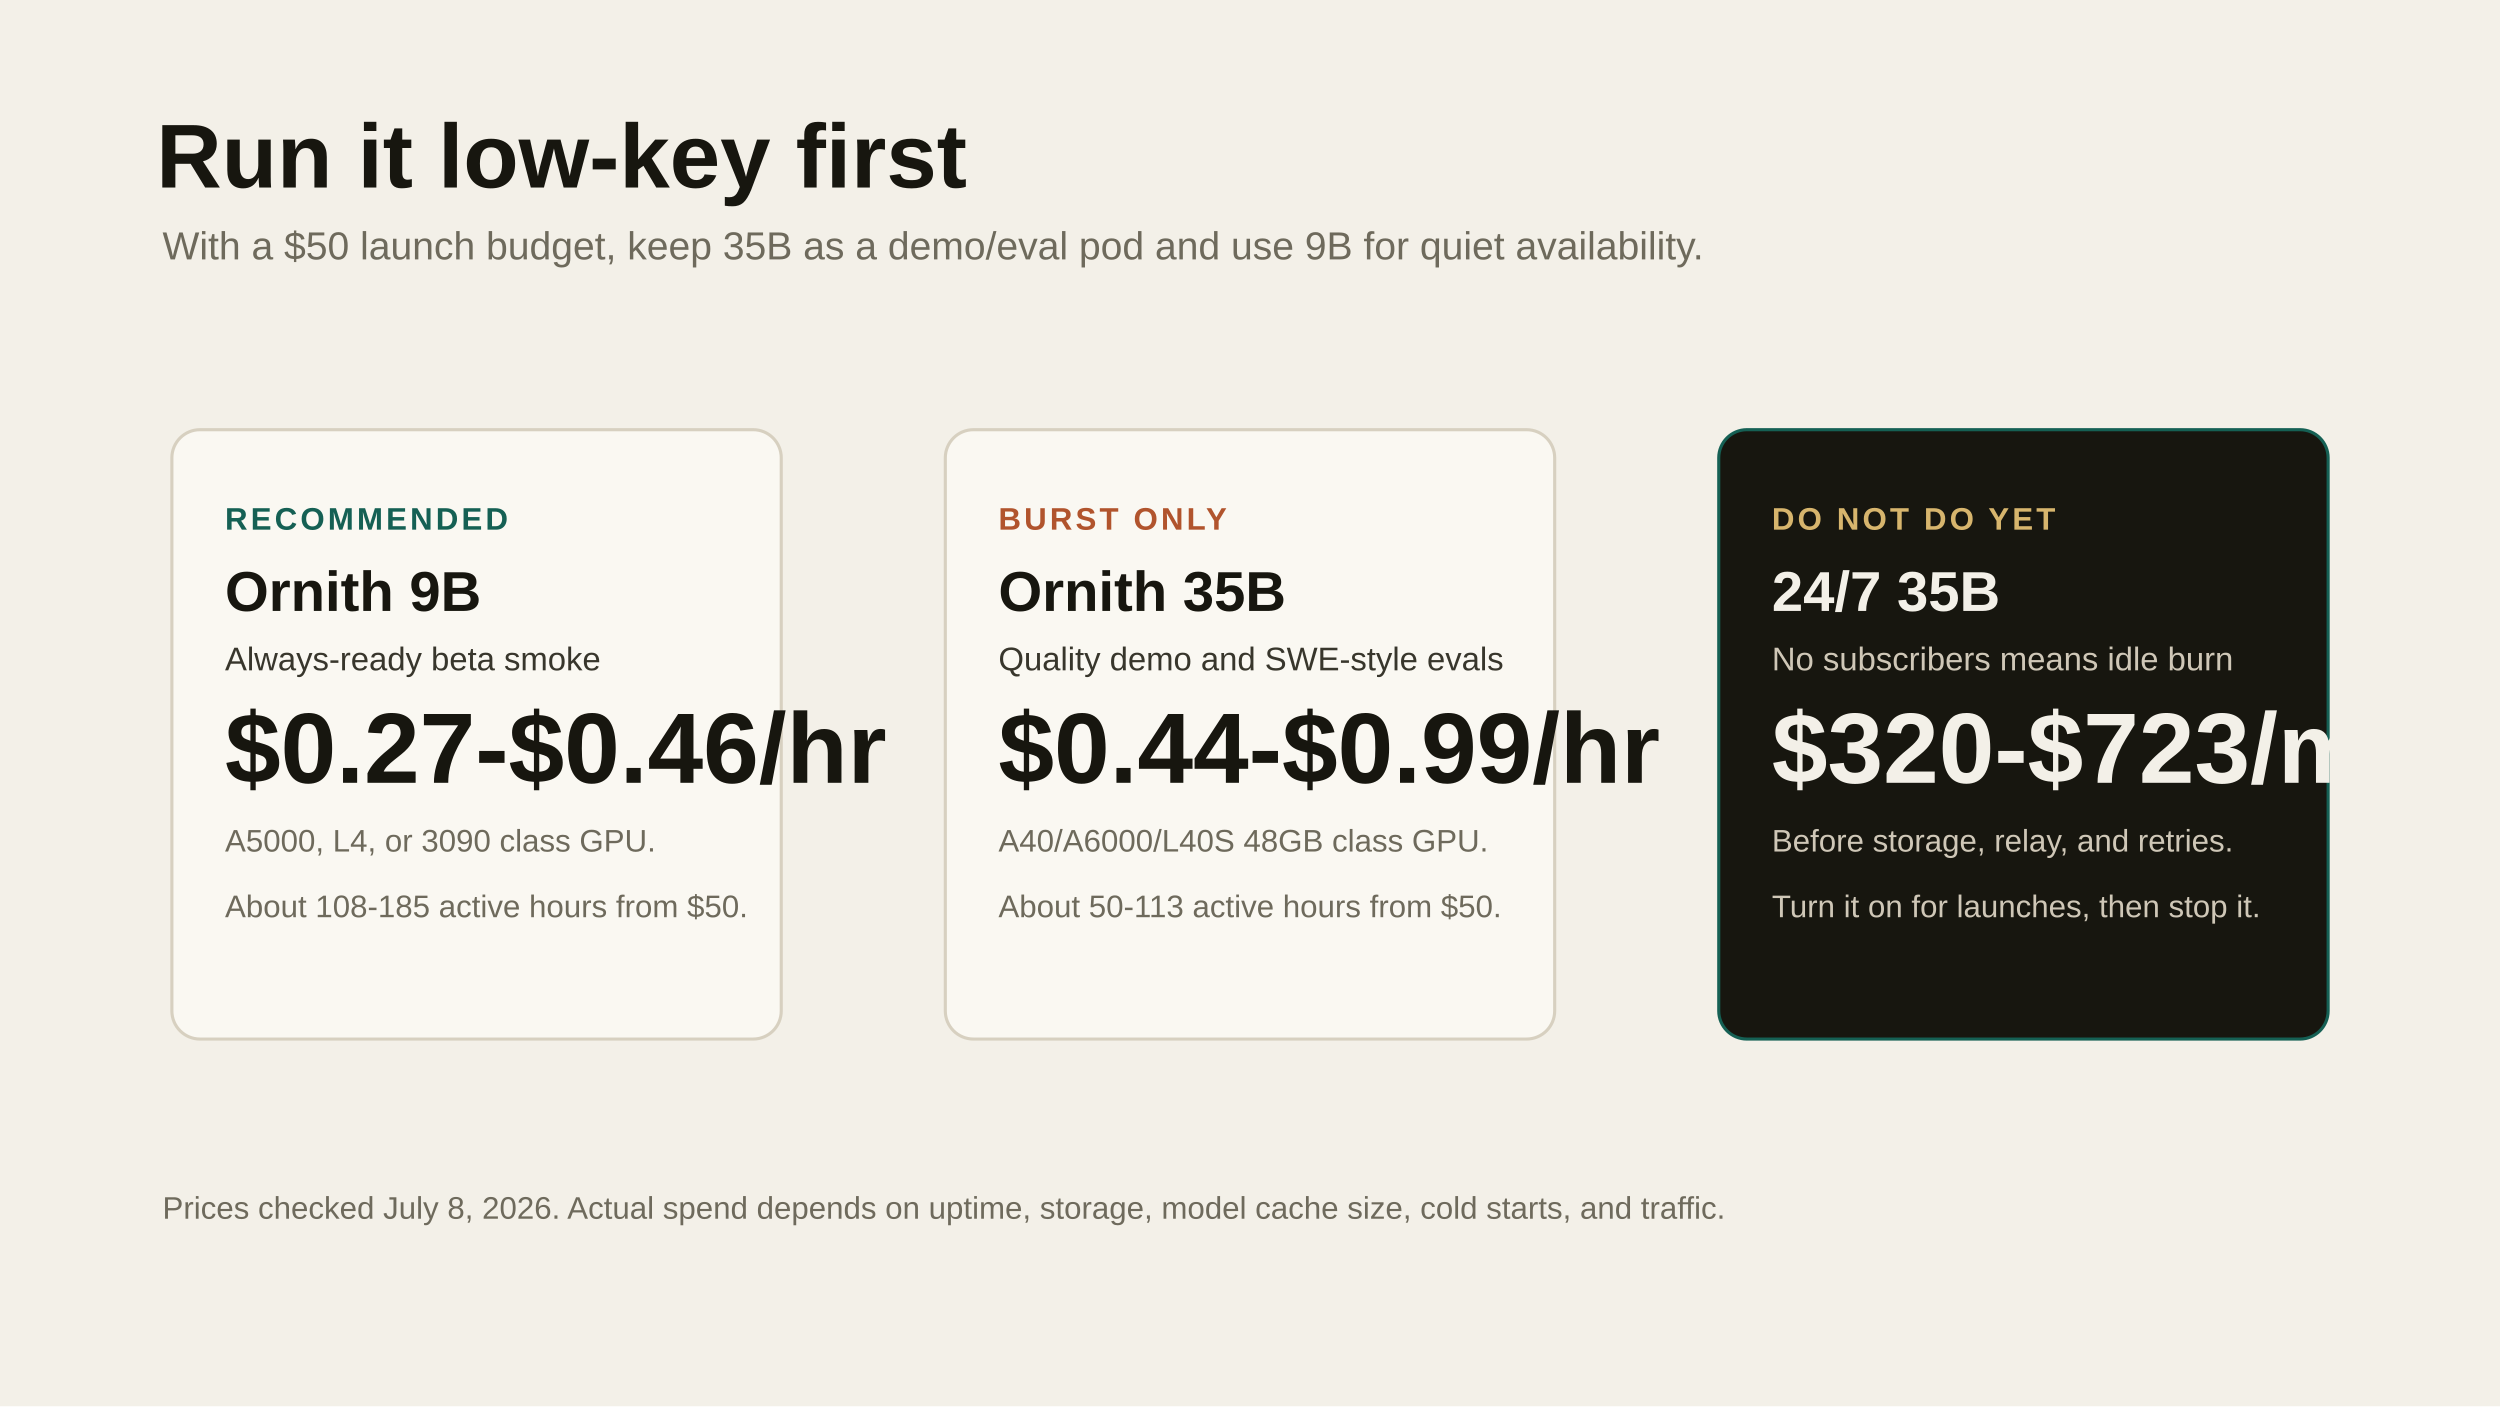
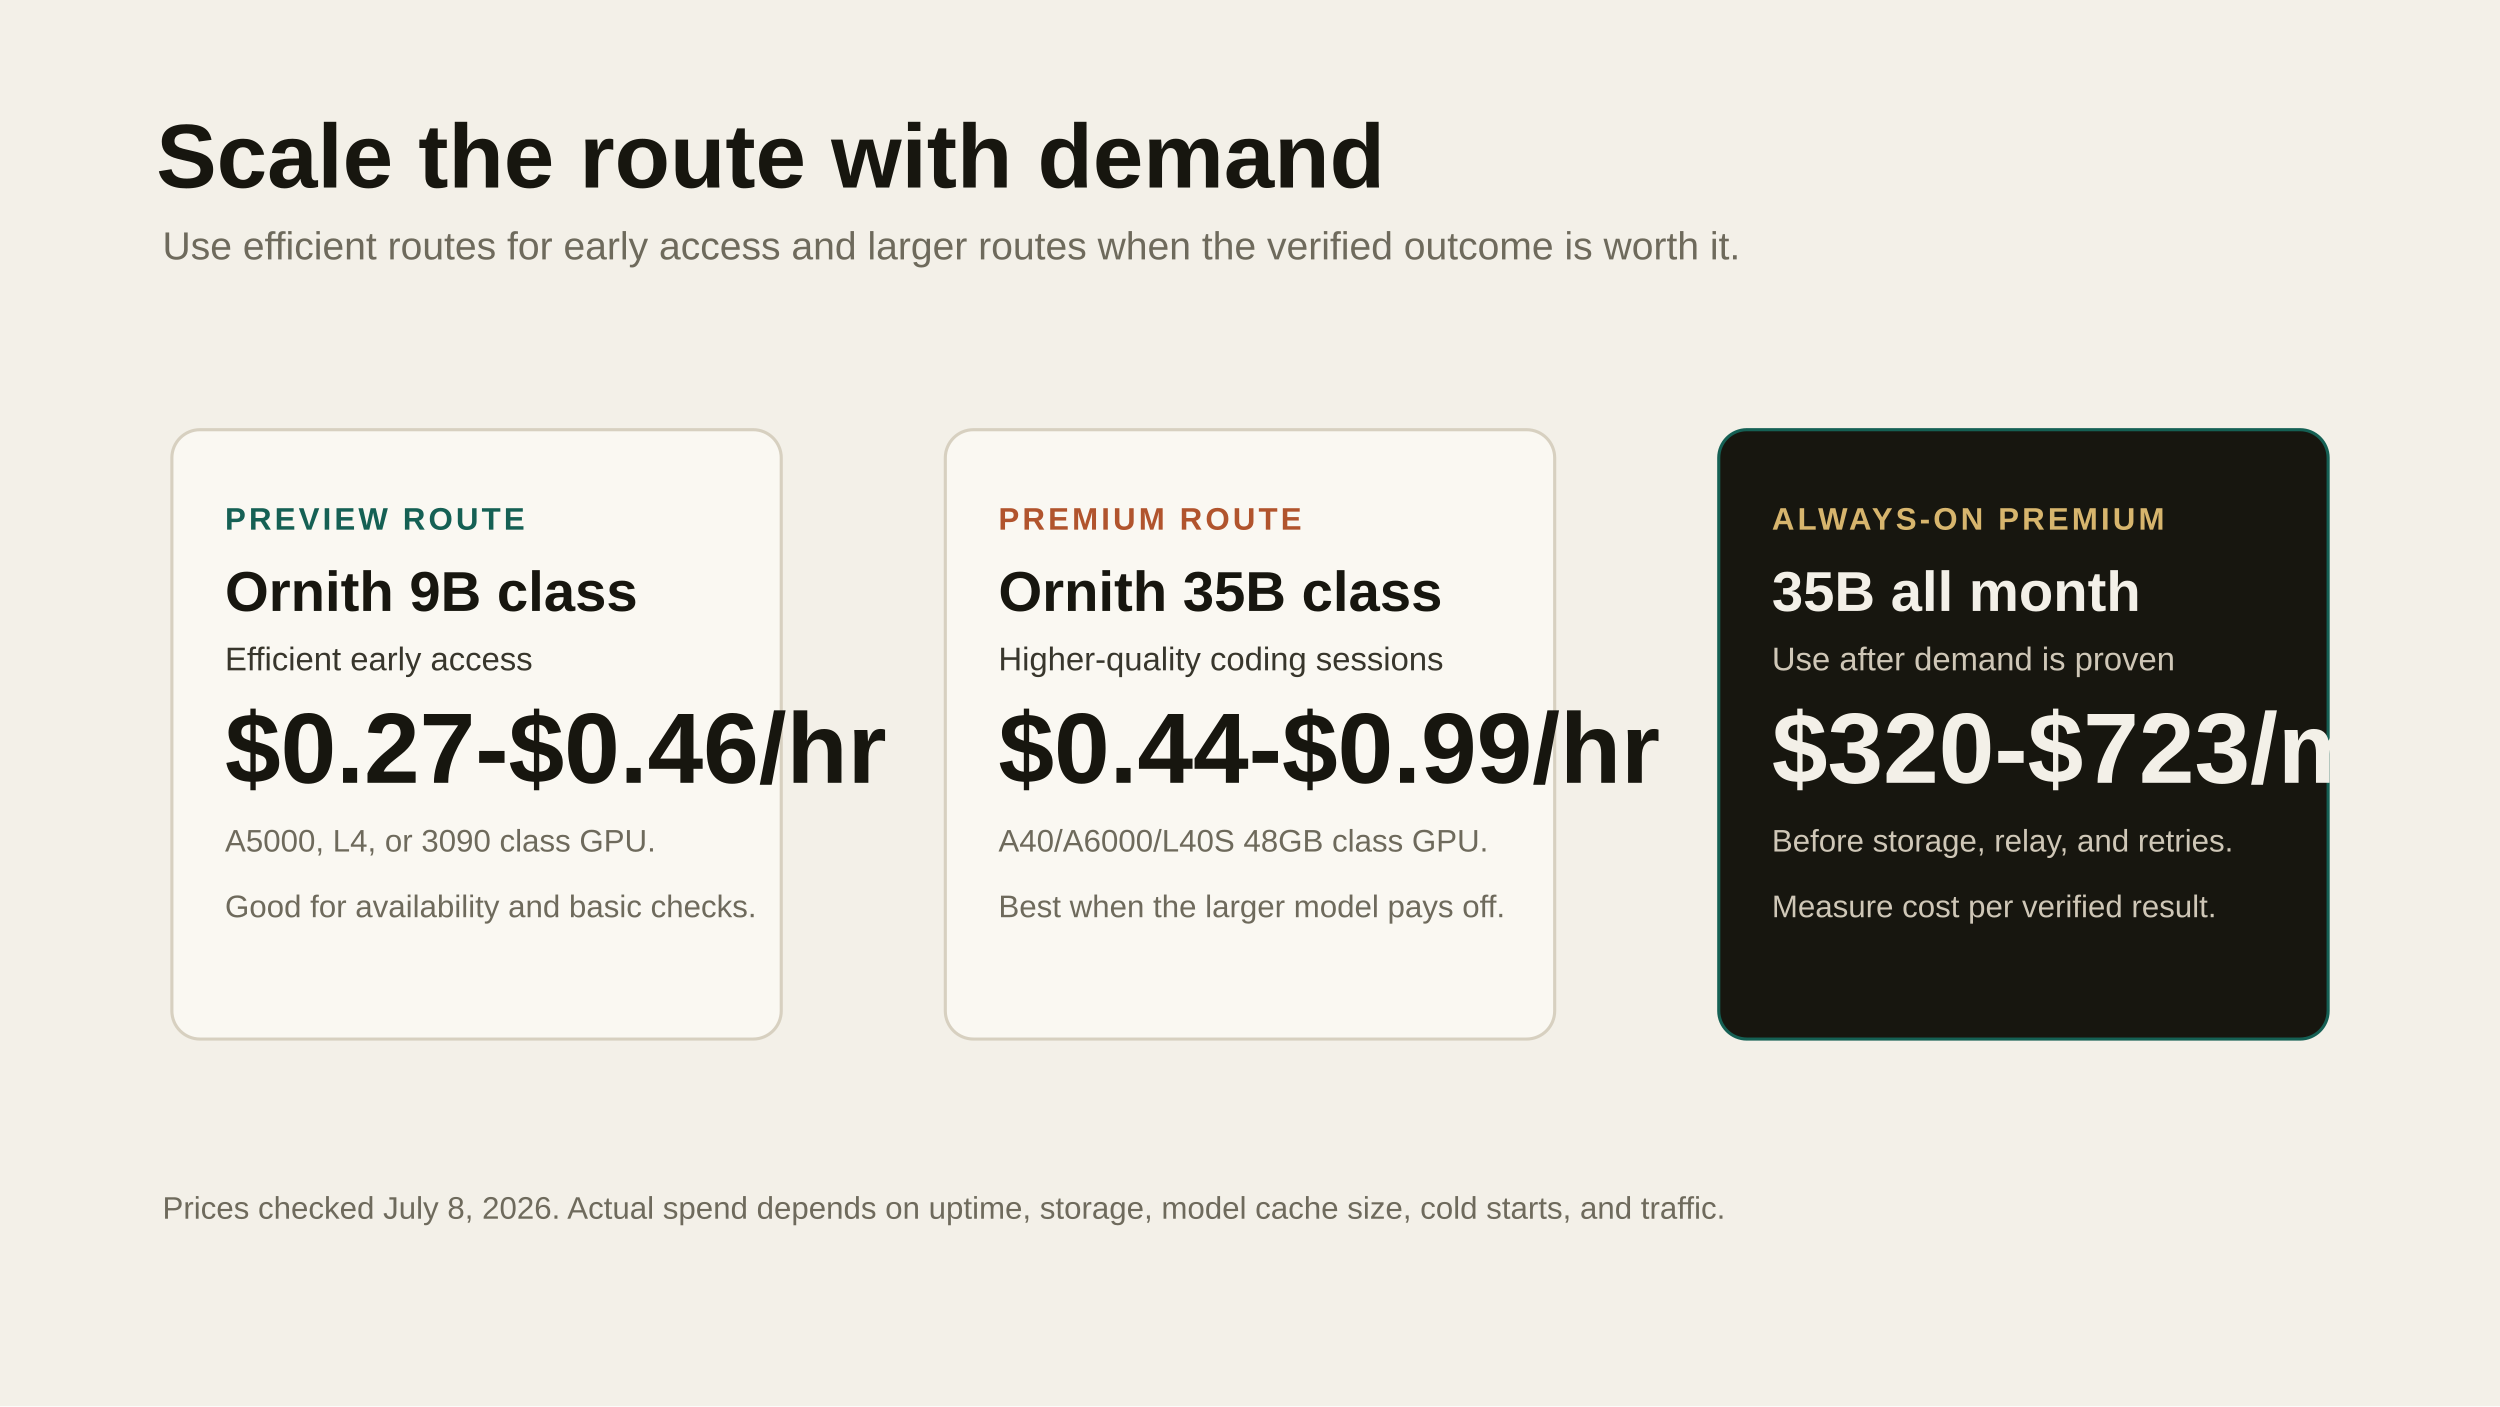
<svg xmlns="http://www.w3.org/2000/svg" width="1600" height="900" viewBox="0 0 1600 900" role="img" aria-labelledby="title desc">
  <rect width="1600" height="900" fill="#f3f0e8" />
  <g font-family="Hanken Grotesk, Segoe UI, Arial, sans-serif">
-     <text x="100" y="120" fill="#17160f" font-size="58" font-weight="600">Run it low-key first</text>
-     <text x="104" y="166" fill="#6e6a5c" font-size="25">With a $50 launch budget, keep 35B as a demo/eval pod and use 9B for quiet availability.</text>
+     <text x="100" y="120" fill="#17160f" font-size="58" font-weight="600">Scale the route with demand</text>
+     <text x="104" y="166" fill="#6e6a5c" font-size="25">Use efficient routes for early access and larger routes when the verified outcome is worth it.</text>
    <g transform="translate(110 275)">
      <rect width="390" height="390" rx="18" fill="#faf8f2" stroke="#d7d0c0" stroke-width="2" />
-       <text x="34" y="64" fill="#156054" font-size="20" font-weight="700" letter-spacing="2">RECOMMENDED</text>
-       <text x="34" y="116" fill="#17160f" font-size="36" font-weight="600">Ornith 9B</text>
-       <text x="34" y="154" fill="#38362c" font-size="21">Always-ready beta smoke</text>
+       <text x="34" y="64" fill="#156054" font-size="20" font-weight="700" letter-spacing="2">PREVIEW ROUTE</text>
+       <text x="34" y="116" fill="#17160f" font-size="36" font-weight="600">Ornith 9B class</text>
+       <text x="34" y="154" fill="#38362c" font-size="21">Efficient early access</text>
      <text x="34" y="226" fill="#17160f" font-size="64" font-weight="600">$0.27-$0.46/hr</text>
      <text x="34" y="270" fill="#6e6a5c" font-size="20">A5000, L4, or 3090 class GPU.</text>
-       <text x="34" y="312" fill="#6e6a5c" font-size="20">About 108-185 active hours from $50.</text>
+       <text x="34" y="312" fill="#6e6a5c" font-size="20">Good for availability and basic checks.</text>
    </g>
    <g transform="translate(605 275)">
      <rect width="390" height="390" rx="18" fill="#faf8f2" stroke="#d7d0c0" stroke-width="2" />
-       <text x="34" y="64" fill="#b1542d" font-size="20" font-weight="700" letter-spacing="2">BURST ONLY</text>
-       <text x="34" y="116" fill="#17160f" font-size="36" font-weight="600">Ornith 35B</text>
-       <text x="34" y="154" fill="#38362c" font-size="21">Quality demo and SWE-style evals</text>
+       <text x="34" y="64" fill="#b1542d" font-size="20" font-weight="700" letter-spacing="2">PREMIUM ROUTE</text>
+       <text x="34" y="116" fill="#17160f" font-size="36" font-weight="600">Ornith 35B class</text>
+       <text x="34" y="154" fill="#38362c" font-size="21">Higher-quality coding sessions</text>
      <text x="34" y="226" fill="#17160f" font-size="64" font-weight="600">$0.44-$0.99/hr</text>
      <text x="34" y="270" fill="#6e6a5c" font-size="20">A40/A6000/L40S 48GB class GPU.</text>
-       <text x="34" y="312" fill="#6e6a5c" font-size="20">About 50-113 active hours from $50.</text>
+       <text x="34" y="312" fill="#6e6a5c" font-size="20">Best when the larger model pays off.</text>
    </g>
    <g transform="translate(1100 275)">
      <rect width="390" height="390" rx="18" fill="#17160f" stroke="#156054" stroke-width="2" />
-       <text x="34" y="64" fill="#d7b56d" font-size="20" font-weight="700" letter-spacing="2">DO NOT DO YET</text>
-       <text x="34" y="116" fill="#f3f0e8" font-size="36" font-weight="600">24/7 35B</text>
-       <text x="34" y="154" fill="#cfc7b7" font-size="21">No subscribers means idle burn</text>
+       <text x="34" y="64" fill="#d7b56d" font-size="20" font-weight="700" letter-spacing="2">ALWAYS-ON PREMIUM</text>
+       <text x="34" y="116" fill="#f3f0e8" font-size="36" font-weight="600">35B all month</text>
+       <text x="34" y="154" fill="#cfc7b7" font-size="21">Use after demand is proven</text>
      <text x="34" y="226" fill="#f3f0e8" font-size="64" font-weight="600">$320-$723/mo</text>
      <text x="34" y="270" fill="#cfc7b7" font-size="20">Before storage, relay, and retries.</text>
-       <text x="34" y="312" fill="#cfc7b7" font-size="20">Turn it on for launches, then stop it.</text>
+       <text x="34" y="312" fill="#cfc7b7" font-size="20">Measure cost per verified result.</text>
    </g>
    <text x="104" y="780" fill="#6e6a5c" font-size="20">Prices checked July 8, 2026. Actual spend depends on uptime, storage, model cache size, cold starts, and traffic.</text>
  </g>
</svg>
